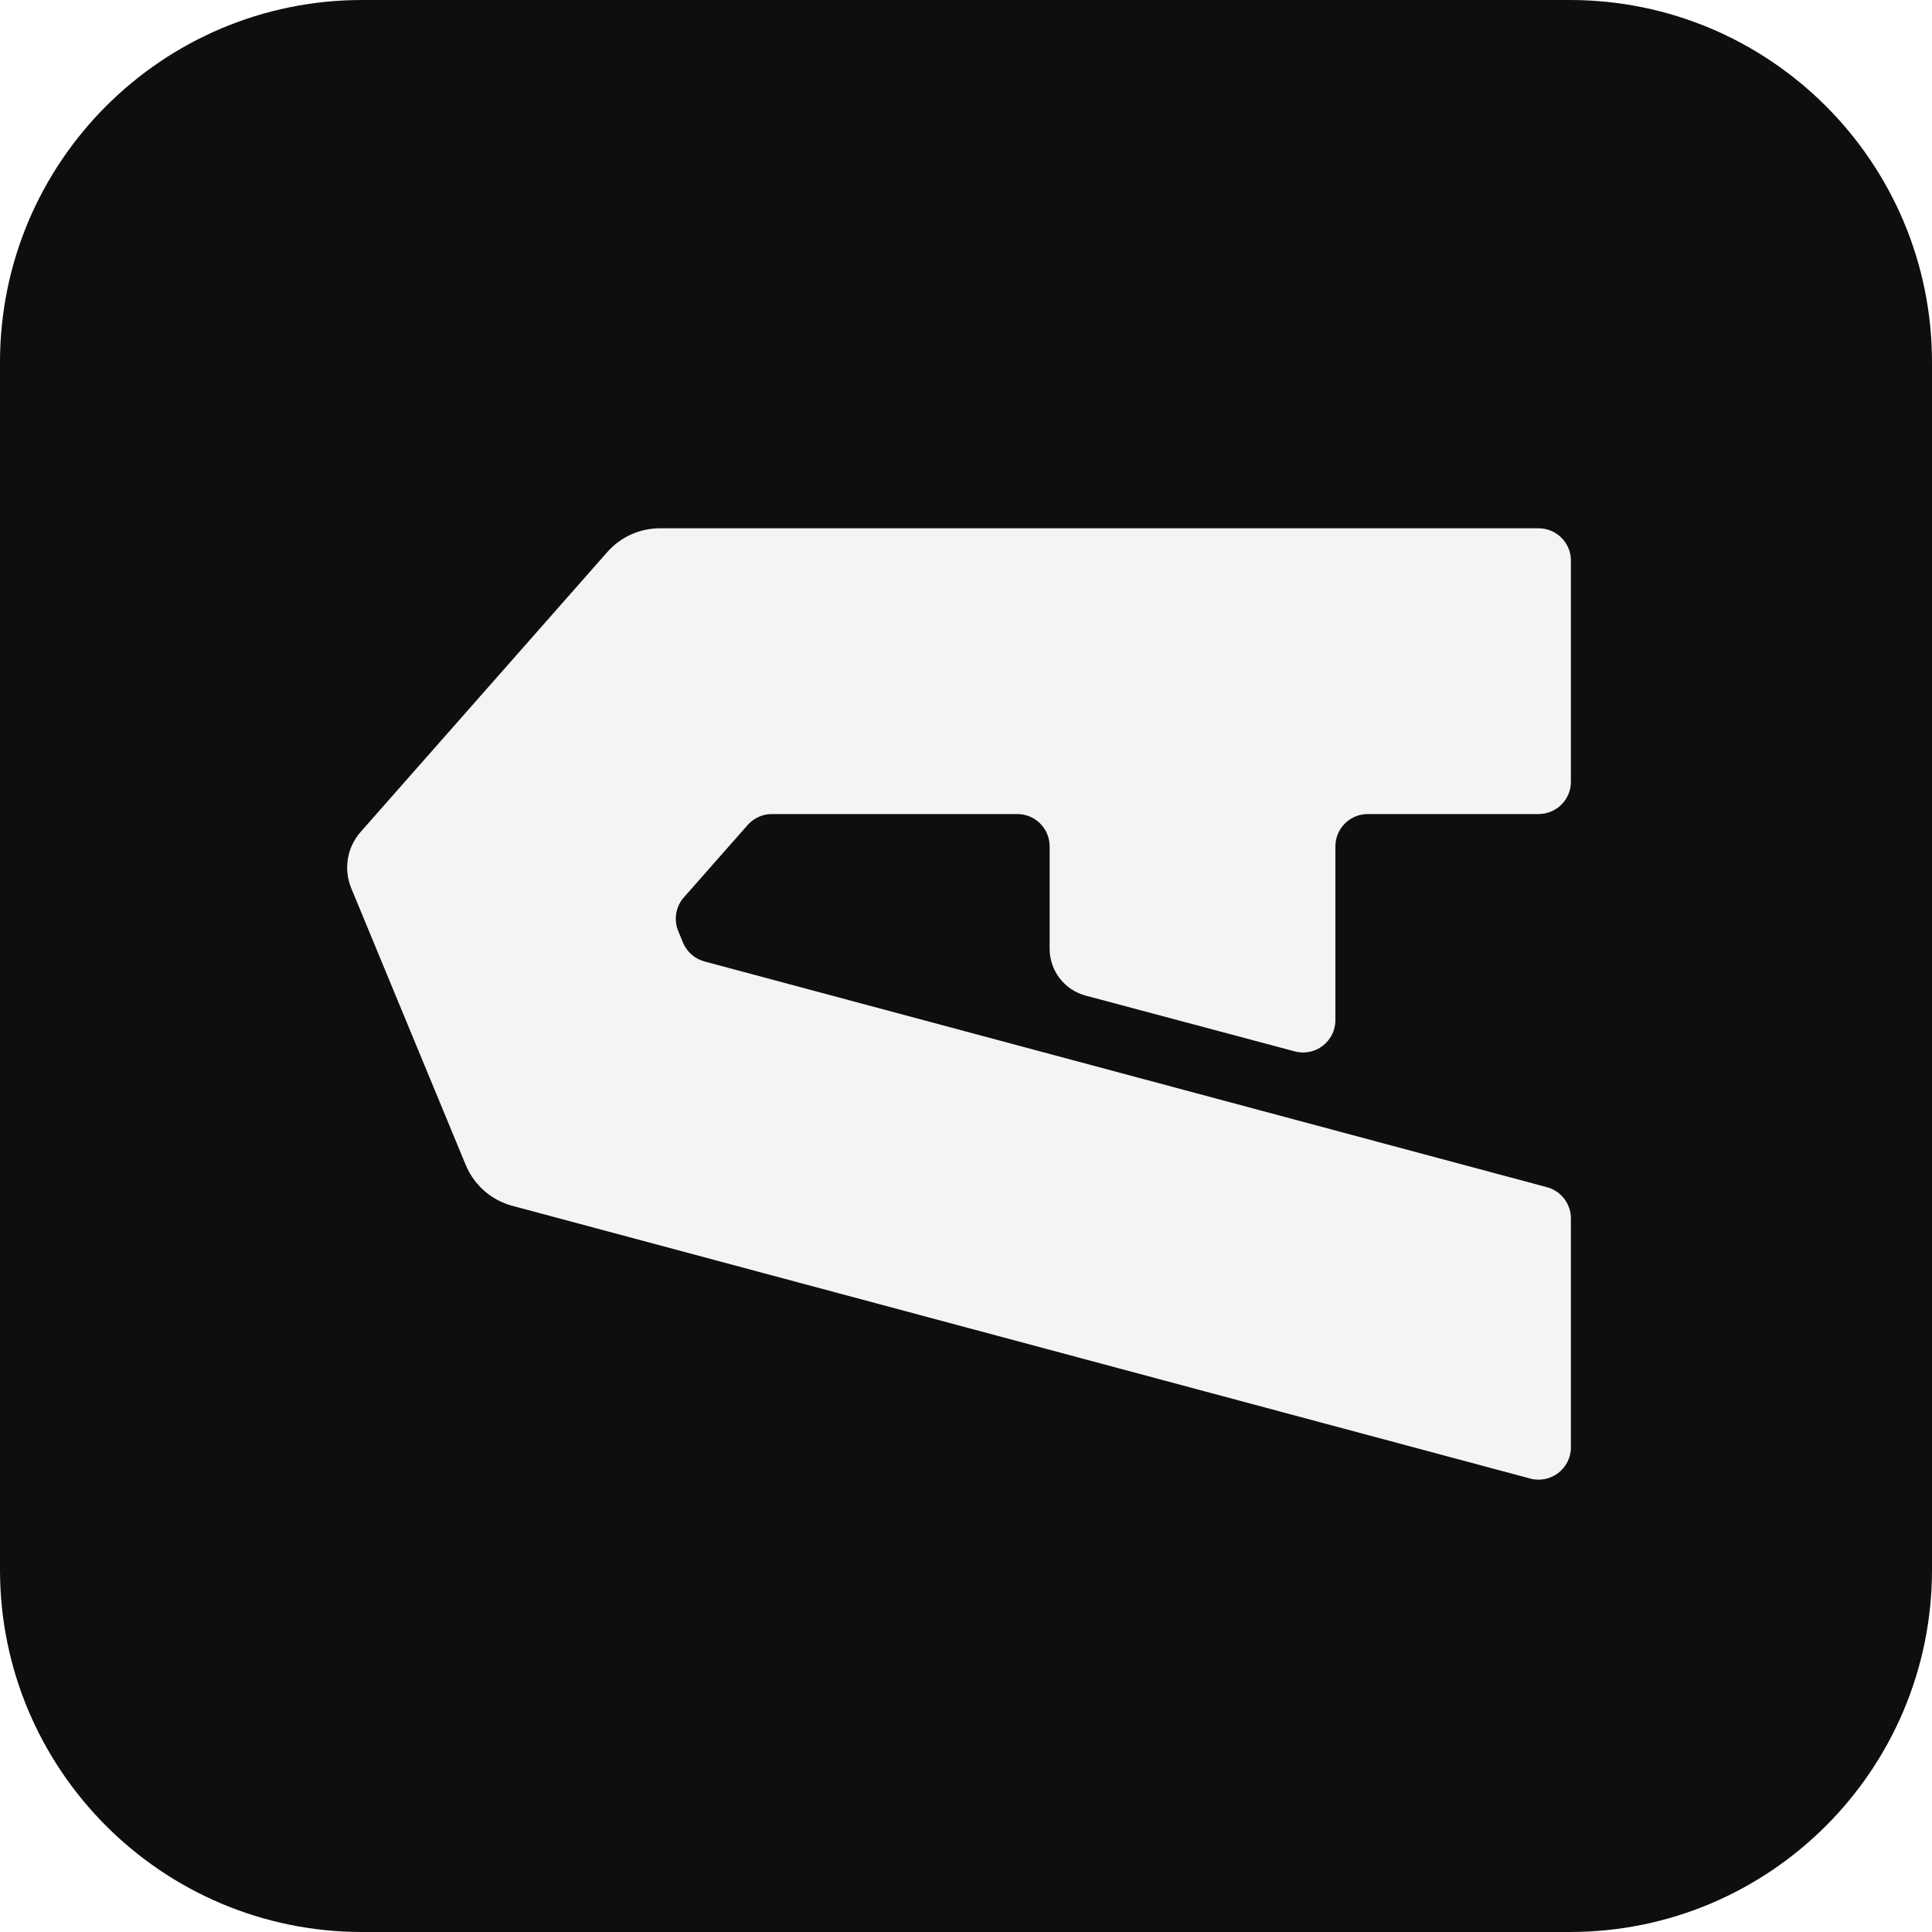
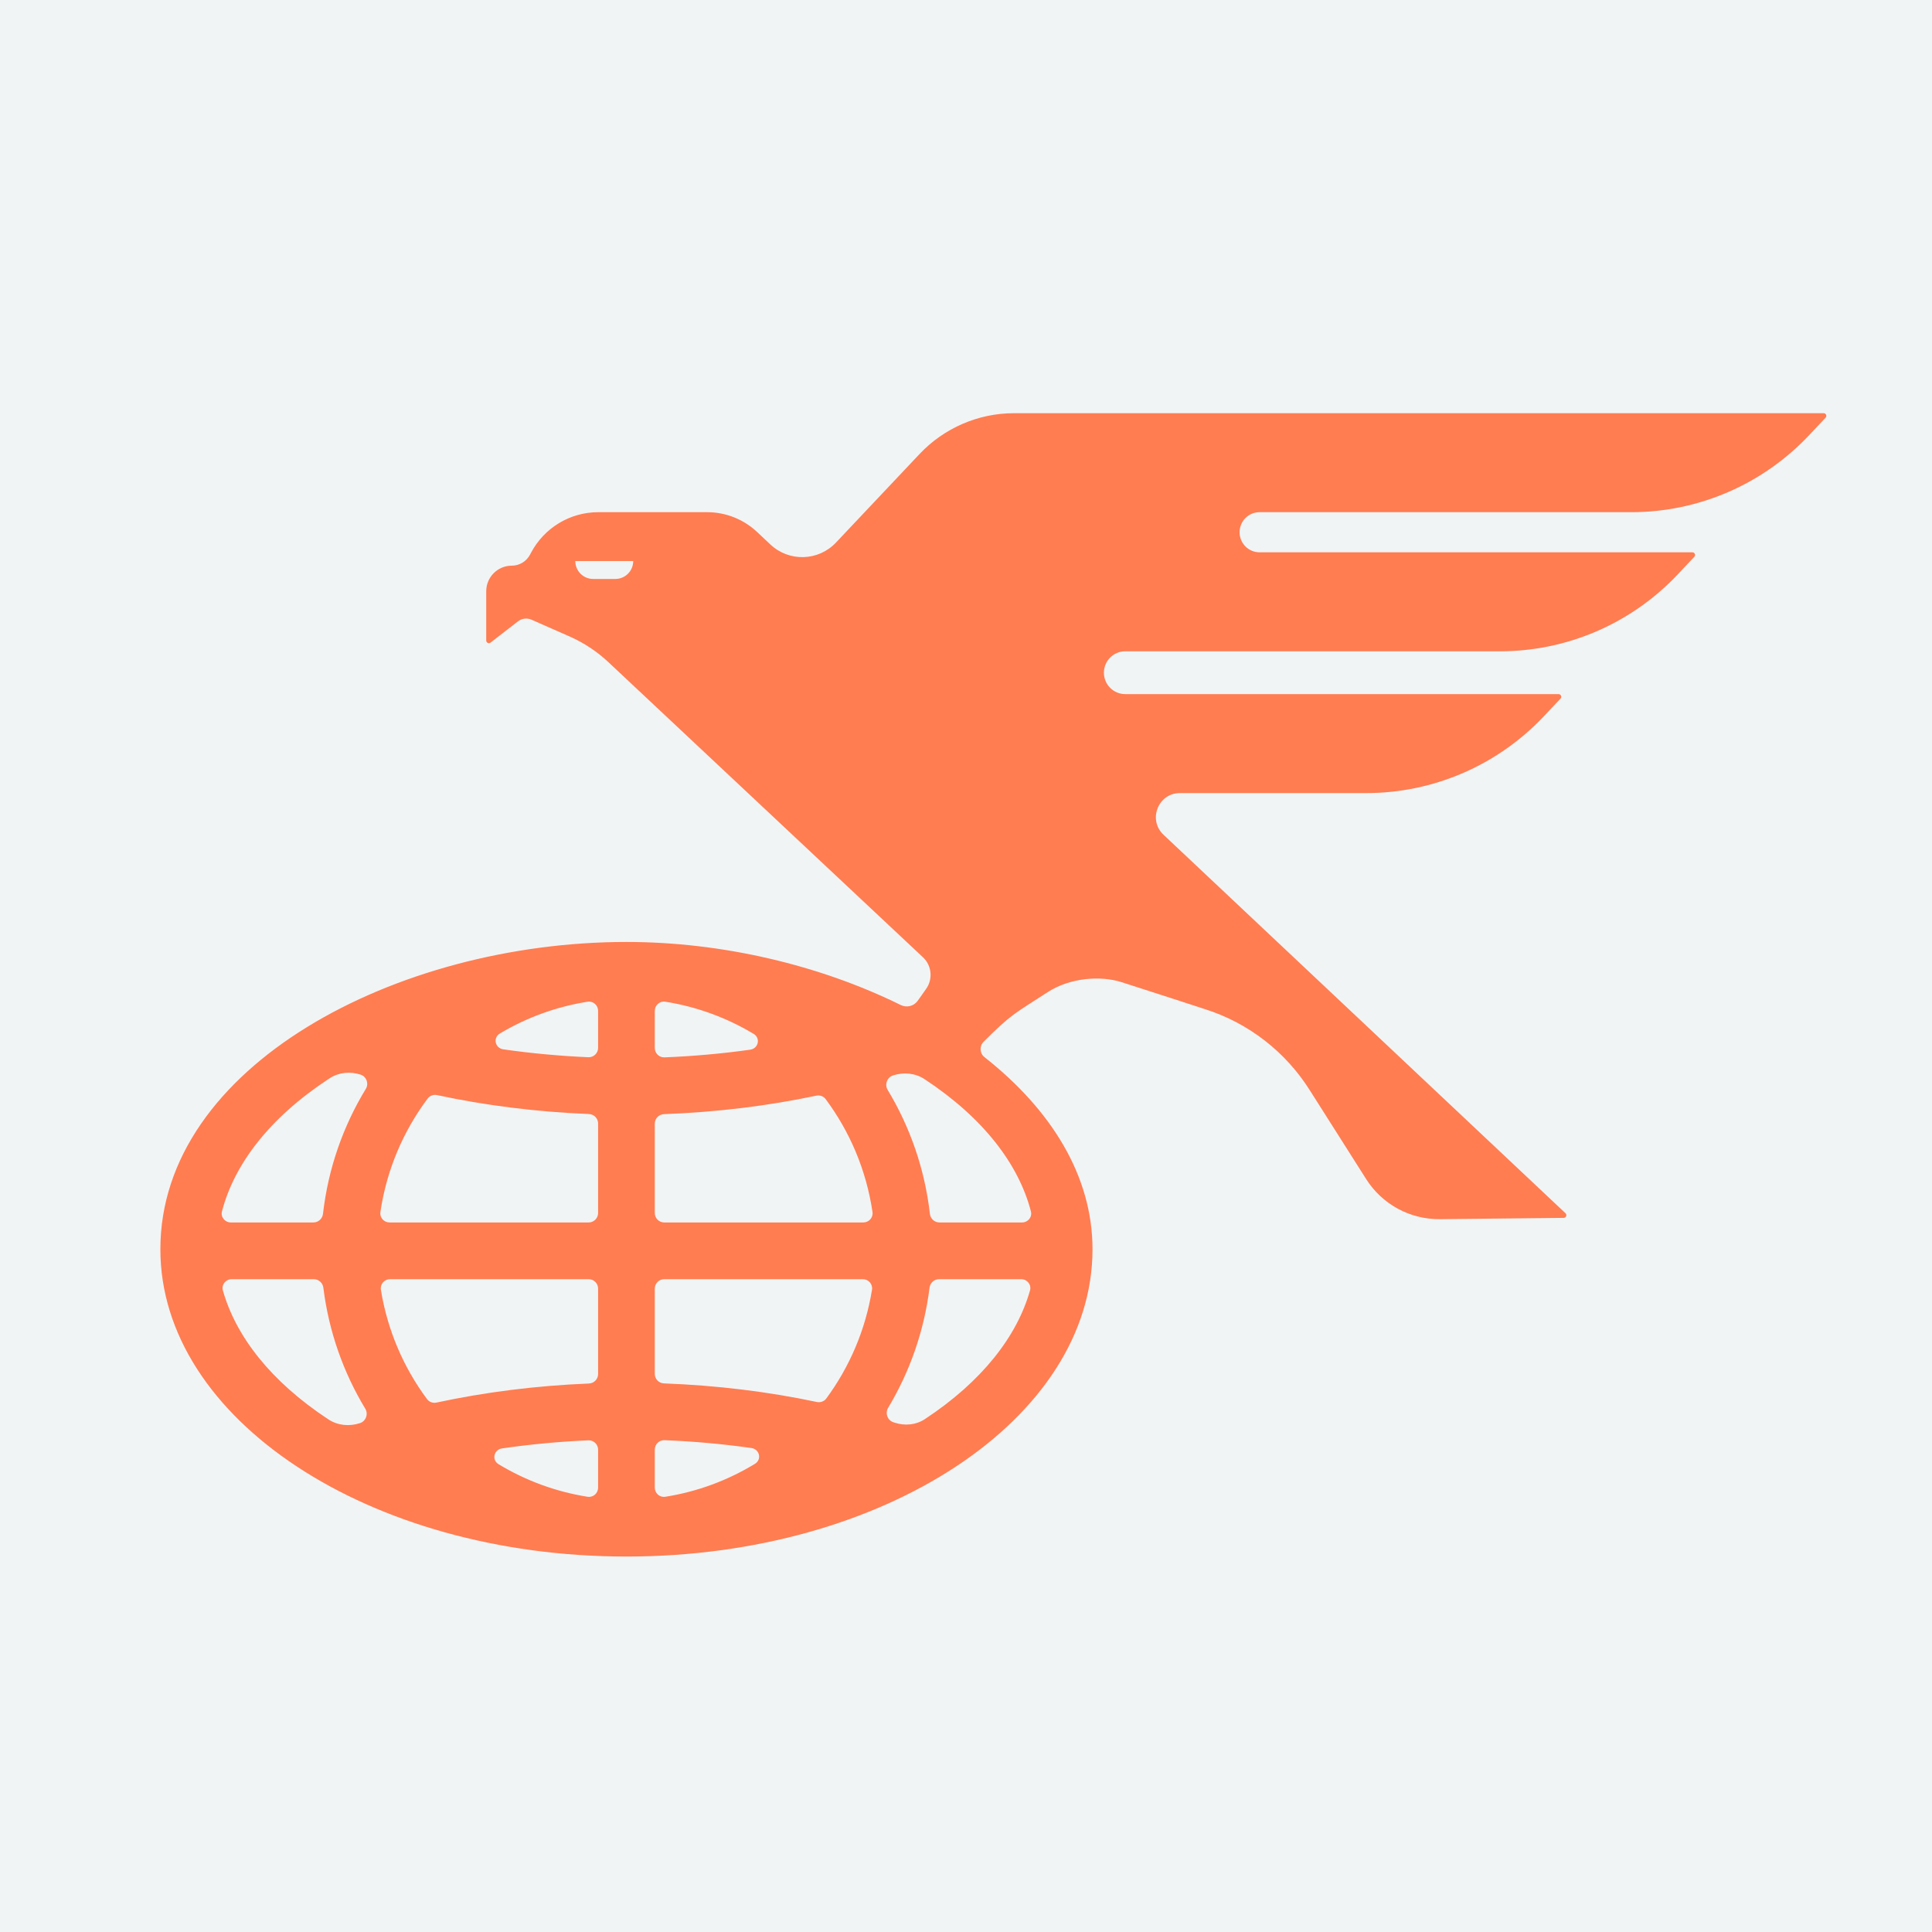
- <svg xmlns="http://www.w3.org/2000/svg" width="512" height="512" viewBox="0 0 512 512">
-   <rect width="512" height="512" rx="96" fill="#0e0e10" />
-   <g transform="translate(92, 140) scale(1.62)" fill="#f4f4f6">
-     <path d="M200.19 41.455C200.19 44.378 197.821 46.747 194.898 46.747H166.955C164.032 46.747 161.663 49.117 161.663 52.039V80.459C161.663 83.936 158.367 86.469 155.007 85.572L120.808 76.45C117.333 75.523 114.916 72.376 114.916 68.78V52.039C114.916 49.117 112.546 46.747 109.624 46.747H69.485C67.966 46.747 66.52 47.4 65.515 48.54L55.083 60.377C53.748 61.891 53.391 64.033 54.163 65.899L54.938 67.774C55.568 69.295 56.869 70.437 58.459 70.863L196.267 107.788C198.581 108.408 200.19 110.505 200.19 112.9V150.339C200.19 153.819 196.889 156.352 193.528 155.451L27.021 110.836C23.576 109.913 20.756 107.439 19.393 104.143L0.67 58.878C-0.616 55.769 -0.021 52.199 2.203 49.675L42.56 3.885C44.736 1.415 47.87 0 51.162 0H194.898C197.821 0 200.19 2.369 200.19 5.292V41.455Z" />
-   </g>
+ <svg xmlns="http://www.w3.org/2000/svg" width="1024" height="1024" viewBox="0 0 1024 1024" fill="none">
+   <rect width="1024" height="1024" fill="#F1F4F5" />
+   <path fill-rule="evenodd" clip-rule="evenodd" d="M966.588 219C967.825 219.001 968.462 220.489 967.611 221.393L958.728 230.804C934.23 256.764 900.199 271.467 864.609 271.467H667.587C661.746 271.467 657.012 276.226 657.011 282.099C657.011 287.973 661.746 292.735 667.587 292.735H897.001C898.239 292.735 898.876 294.227 898.024 295.131L889.144 304.542C864.646 330.501 830.618 345.201 795.028 345.201H596.379C590.149 345.202 585.096 350.281 585.095 356.545C585.095 362.81 590.148 367.889 596.379 367.889H826.081C827.319 367.889 827.958 369.381 827.108 370.285L818.224 379.697C793.726 405.656 759.696 420.355 724.105 420.356H625.361C613.884 420.356 608.302 434.458 616.639 442.39L829.759 643.051C830.683 643.932 830.064 645.498 828.79 645.499L763.169 646.186C747.341 646.351 732.554 638.306 724.081 624.922L694.34 578.041C681.589 557.703 661.877 542.182 638.543 534.838C638.543 534.838 609.215 525.261 594.514 520.586C582.966 516.914 566.883 518.327 555.231 525.894C537.339 537.515 536.037 537.461 521.191 552.323C519.625 553.892 519.316 556.419 520.315 558.525C520.745 559.431 521.529 560.104 522.315 560.727C556.919 588.104 579.055 623.019 579.055 662.127C579.055 752.079 468.456 825 332.026 825C195.597 824.999 85.001 752.079 85 662.127C85 565.224 210.033 499.258 332.033 499.258C382.792 499.259 434.5 511.525 477.402 532.674C480.417 534.16 484.073 533.384 486.164 530.75C486.932 529.783 490.173 525.077 490.787 524.23C494.57 519.016 493.887 511.783 489.194 507.38L322.462 350.956C316.403 345.271 309.427 340.66 301.835 337.319L281.681 328.45C279.324 327.413 276.588 327.748 274.549 329.327L259.979 340.609C259.052 341.326 257.71 340.661 257.71 339.485V313.391C257.711 305.9 263.751 299.826 271.201 299.826C275.295 299.826 279.053 297.547 280.964 293.907L281.383 293.109C288.367 279.798 302.106 271.467 317.074 271.467H374.808C384.657 271.467 394.133 275.23 401.307 281.985L408.33 288.596C418.216 297.906 433.766 297.448 443.087 287.571L487.364 240.656C500.411 226.831 518.533 219 537.488 219H966.588ZM311.831 763.403C296.137 764.091 280.854 765.542 266.102 767.683C261.731 768.317 260.485 773.788 264.265 776.074C278.479 784.664 294.428 790.631 311.443 793.32C314.397 793.786 317.006 791.452 317.006 788.459V768.384C317.006 765.552 314.659 763.279 311.831 763.403ZM352.203 763.331C349.383 763.218 347.05 765.487 347.049 768.312V788.459C347.05 791.451 349.656 793.785 352.609 793.32C369.757 790.61 385.823 784.568 400.12 775.868C403.893 773.571 402.631 768.105 398.259 767.484C383.401 765.376 368.007 763.967 352.203 763.331ZM122.81 677.998C119.642 678 117.266 680.911 118.13 683.962C125.034 708.323 143.544 732.182 173.879 752.183C173.956 752.234 174.036 752.284 174.112 752.334C179.042 755.574 185.169 756.121 190.777 754.294C193.934 753.264 195.322 749.489 193.603 746.645C182.031 727.506 174.274 705.774 171.386 682.522C171.067 679.96 168.914 677.998 166.335 677.998H122.81ZM497.721 677.998C495.141 677.998 492.992 679.961 492.673 682.522C489.809 705.581 482.15 727.141 470.737 746.164C469.015 749.036 470.384 752.822 473.57 753.847C473.803 753.922 474.039 753.995 474.271 754.07C479.613 755.799 485.484 755.275 490.173 752.183C520.509 732.182 539.022 708.323 545.925 683.962C546.79 680.91 544.411 677.999 541.242 677.998H497.721ZM206.731 677.998C203.735 678 201.403 680.62 201.879 683.581C205.344 705.086 213.934 724.843 226.335 741.551C227.487 743.104 229.455 743.8 231.345 743.393C256.781 737.911 283.922 734.437 312.151 733.291C314.853 733.181 317.005 730.965 317.006 728.258V683.01C317.006 680.243 314.761 677.998 311.996 677.998H206.731ZM352.056 677.998C349.291 677.999 347.05 680.243 347.049 683.01V728.2C347.051 730.912 349.21 733.127 351.918 733.229C380.213 734.284 407.43 737.673 432.951 743.084C434.841 743.485 436.806 742.783 437.954 741.228C450.227 724.588 458.733 704.948 462.177 683.581C462.653 680.62 460.318 677.999 457.321 677.998H352.056ZM191.12 569.576C185.627 567.792 179.63 568.32 174.789 571.473C174.486 571.671 174.18 571.87 173.879 572.068C142.811 592.553 124.145 617.087 117.649 642.059C116.863 645.087 119.231 647.926 122.357 647.927H166.136C168.734 647.927 170.894 645.935 171.19 643.352C173.936 619.289 181.895 596.819 193.902 577.118C195.608 574.317 194.238 570.589 191.12 569.576ZM231.661 580.428C229.779 580.025 227.822 580.716 226.668 582.257C213.754 599.505 204.918 620.034 201.614 642.403C201.18 645.346 203.504 647.926 206.477 647.927H311.996C314.761 647.927 317.005 645.685 317.006 642.919V595.495C317.005 592.788 314.853 590.572 312.151 590.462C284.039 589.321 257.006 585.871 231.661 580.428ZM432.638 580.731C407.208 586.104 380.097 589.473 351.918 590.524C349.209 590.625 347.05 592.843 347.049 595.557V642.919C347.05 645.685 349.292 647.926 352.056 647.927H457.575C460.549 647.927 462.876 645.347 462.441 642.403C459.158 620.171 450.41 599.756 437.624 582.573C436.476 581.03 434.52 580.334 432.638 580.731ZM490.032 571.972C485.102 568.728 478.973 568.174 473.354 569.978C470.167 571.003 468.755 574.804 470.487 577.671C482.307 597.239 490.145 619.514 492.865 643.352C493.161 645.934 495.319 647.926 497.916 647.927H541.695C544.821 647.926 547.192 645.087 546.406 642.059C539.91 617.087 521.242 592.553 490.173 572.068C490.126 572.037 490.079 572.003 490.032 571.972ZM352.609 530.931C349.656 530.466 347.05 532.8 347.049 535.792V555.441C347.05 558.266 349.383 560.538 352.203 560.425C367.772 559.798 382.943 558.419 397.596 556.362C401.986 555.746 403.242 550.257 399.44 547.975C385.314 539.495 369.486 533.598 352.609 530.931ZM311.443 530.931C294.699 533.577 278.99 539.404 264.949 547.775C261.142 550.046 262.379 555.535 266.765 556.166C281.311 558.254 296.372 559.672 311.831 560.35C314.658 560.474 317.005 558.204 317.006 555.372V535.792C317.005 532.8 314.397 530.465 311.443 530.931ZM304.925 297.361C304.925 302.607 309.153 306.859 314.368 306.859H326.171C331.386 306.859 335.614 302.607 335.614 297.361H304.925Z" fill="#FF7D51" />
</svg>
